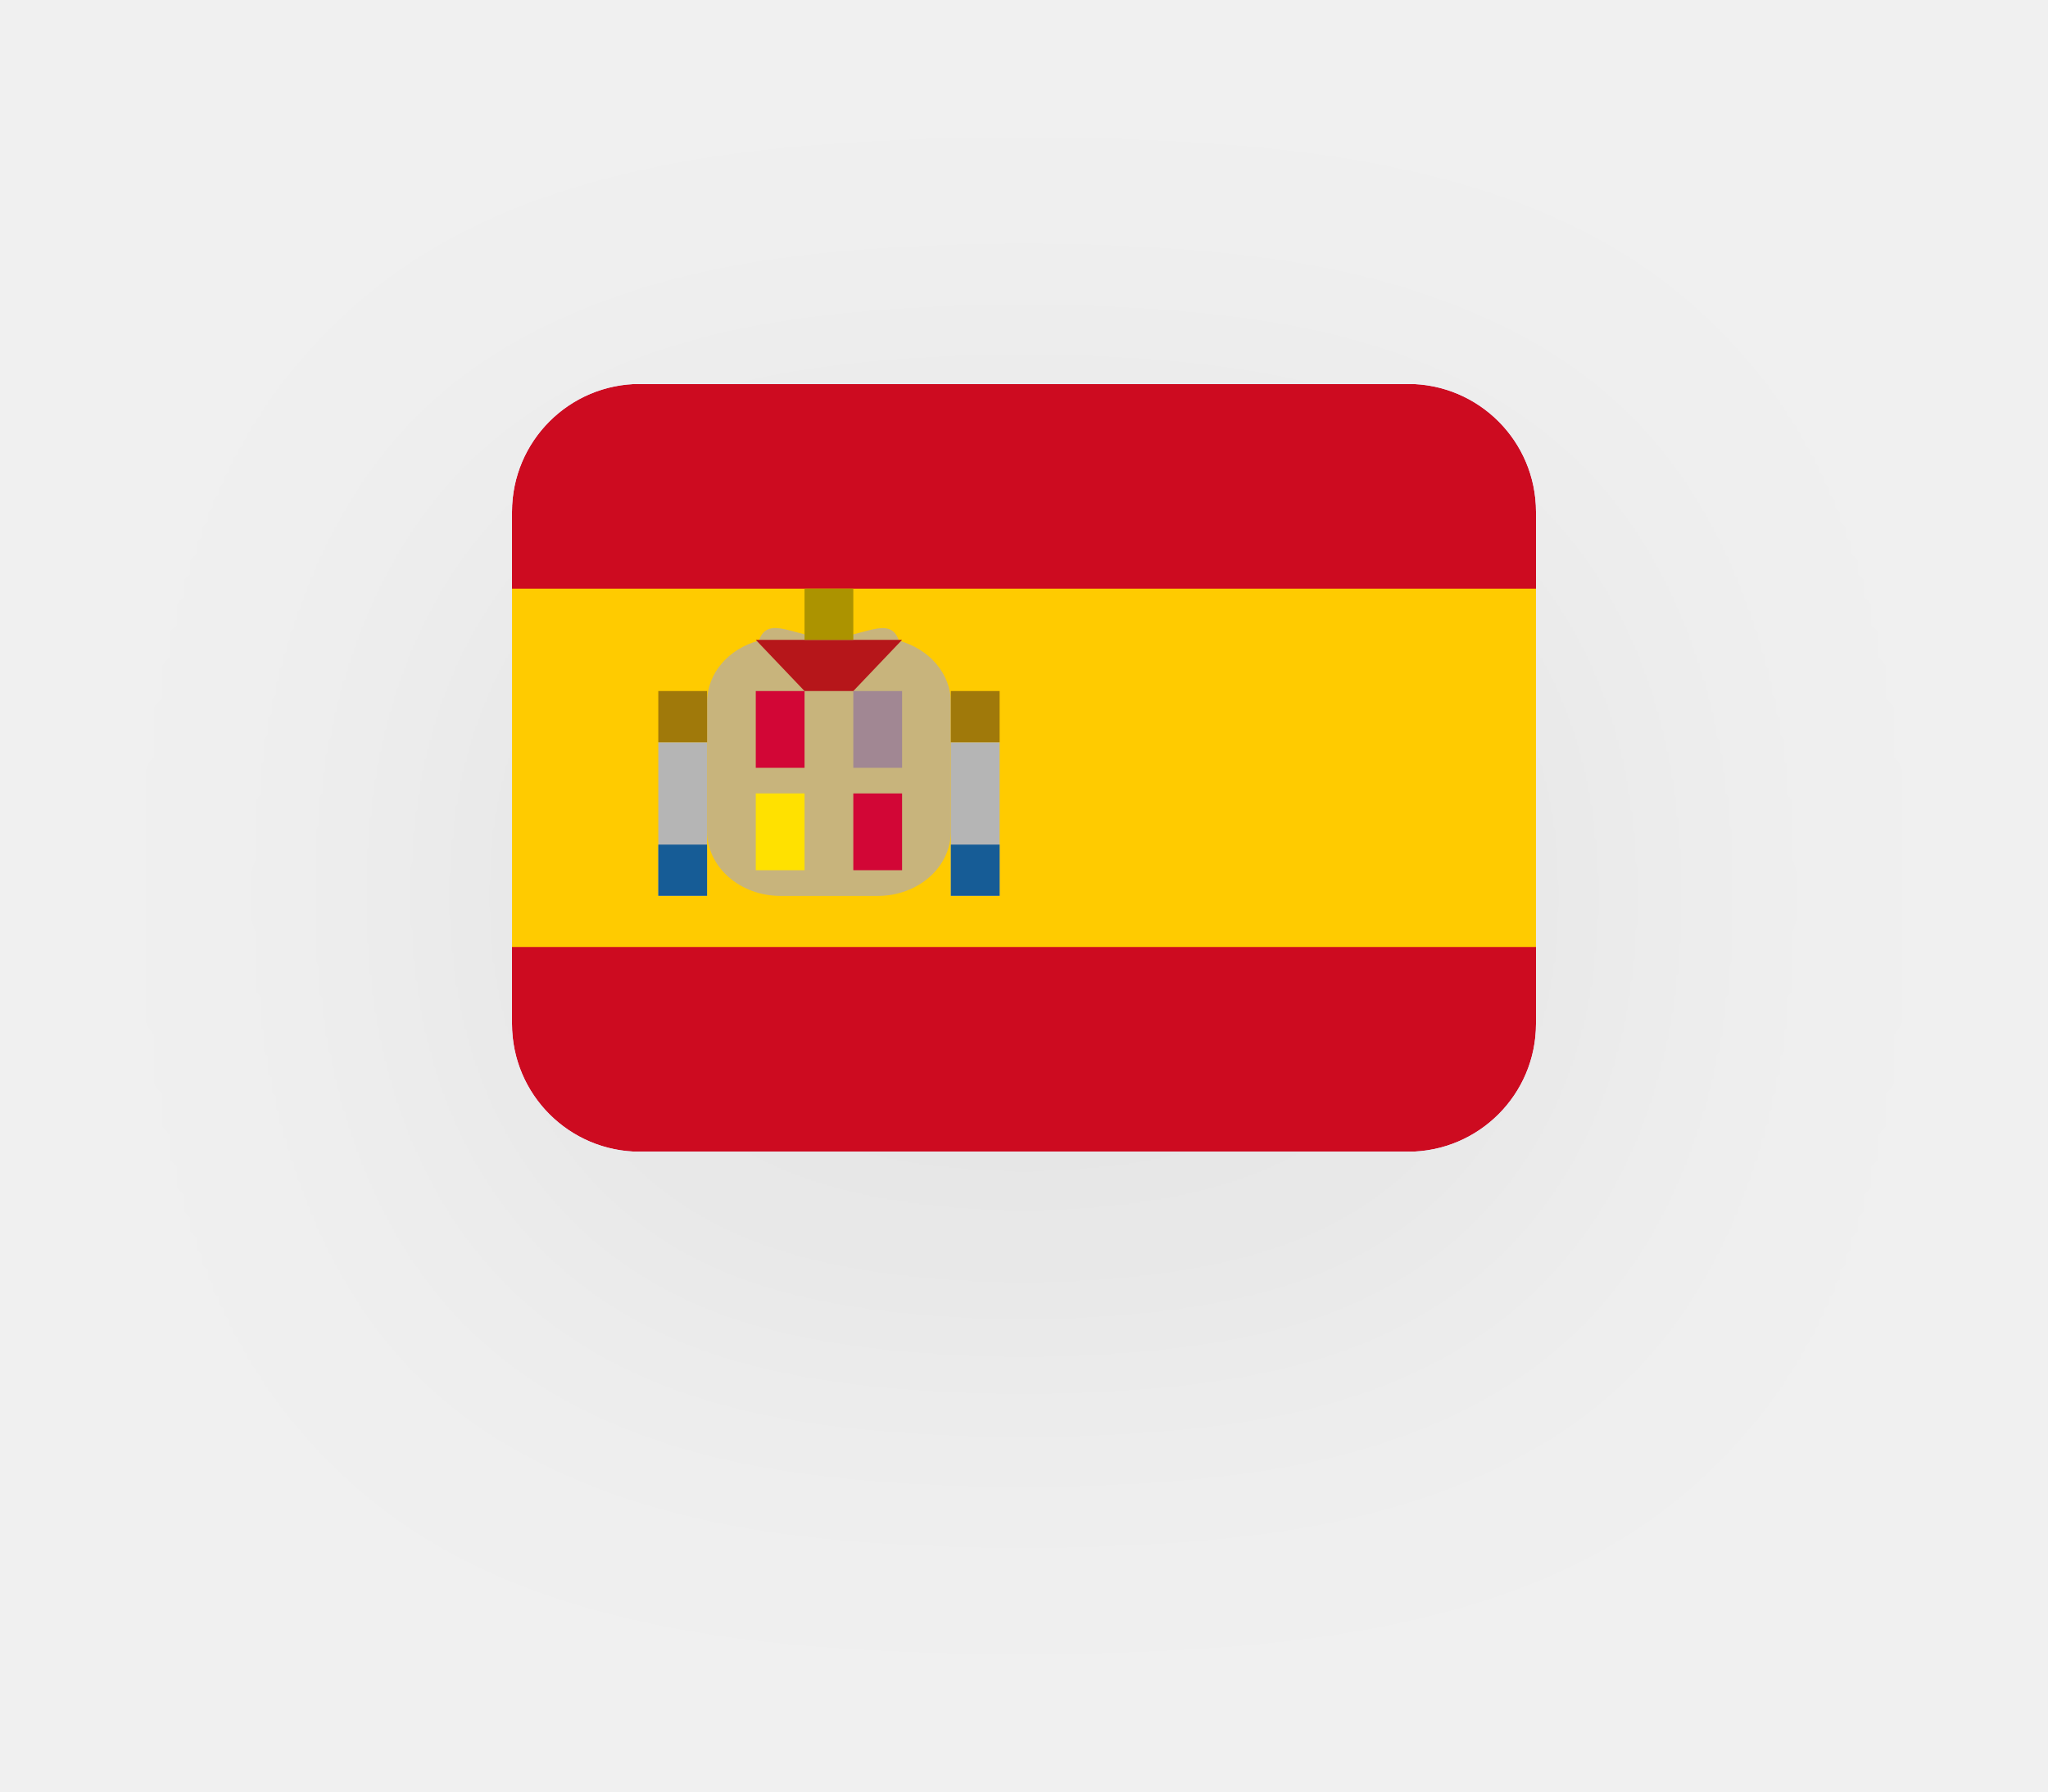
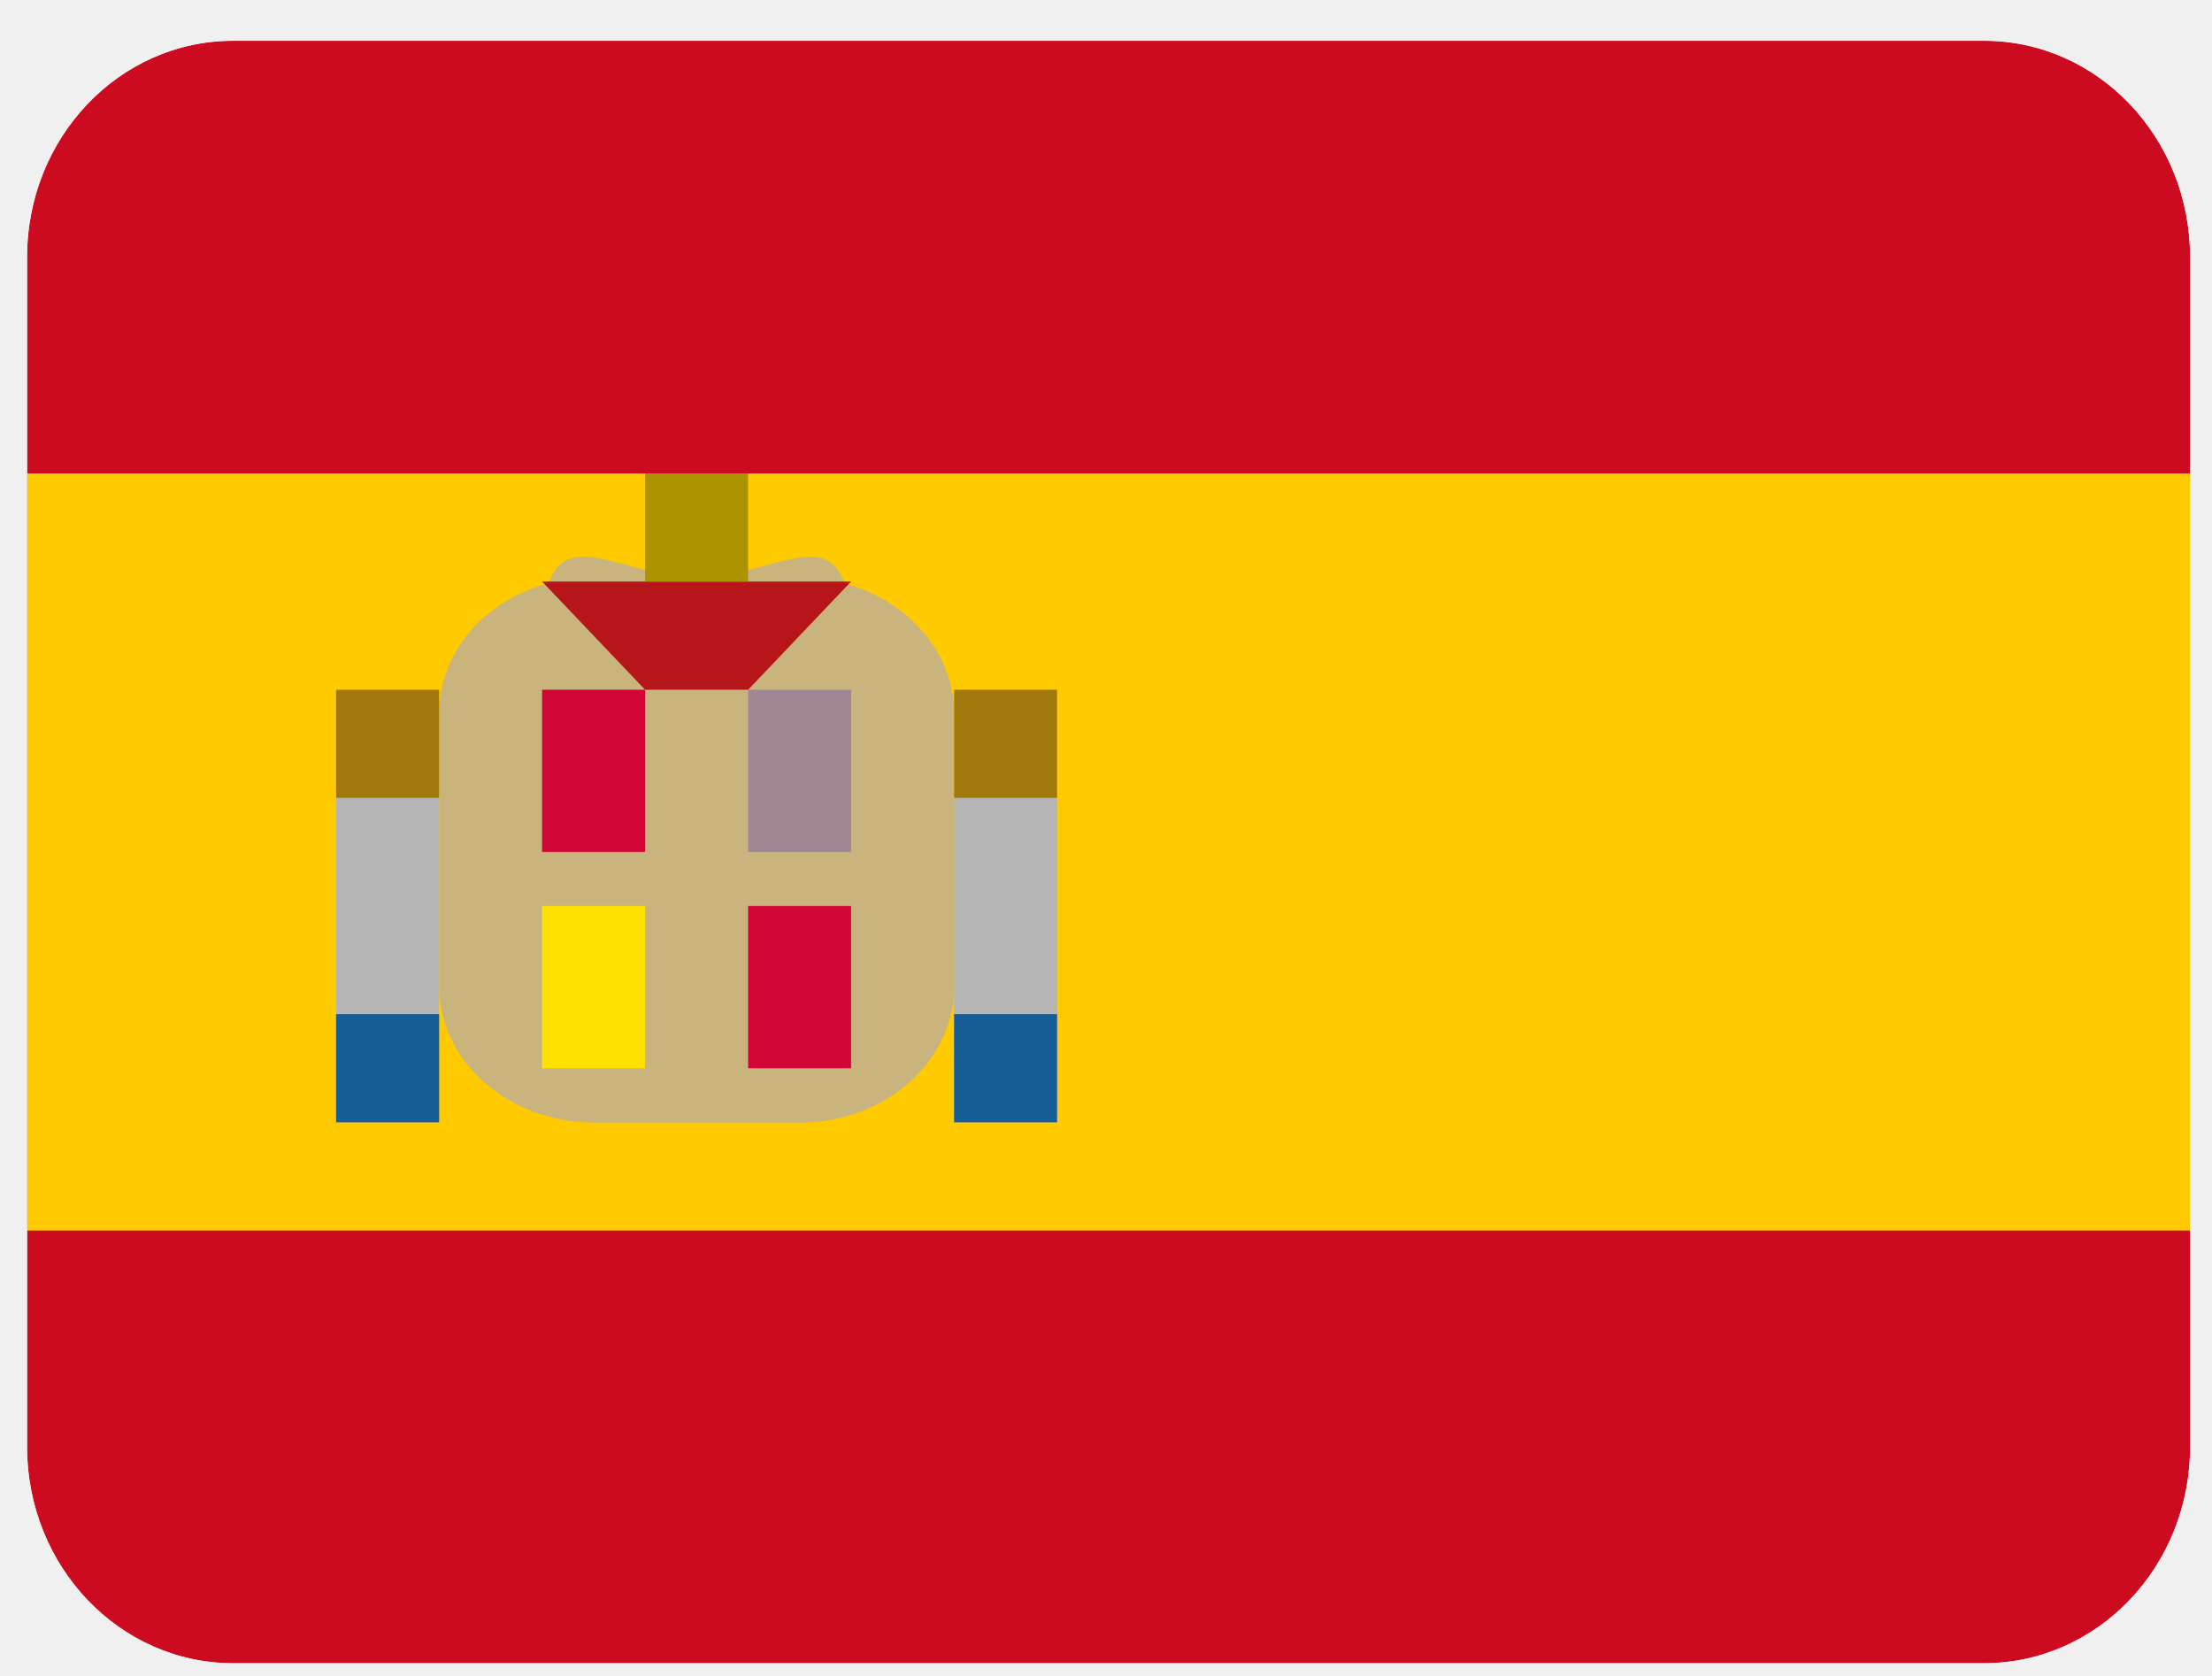
- <svg xmlns="http://www.w3.org/2000/svg" width="32" height="28" viewBox="0 0 32 28" fill="none">
-   <g filter="url(#filter0_d_1_144)">
-     <g clip-path="url(#clip0_1_144)">
-       <rect x="8" y="6" width="16" height="12" fill="#E1E7FE" />
-       <g clip-path="url(#clip1_1_144)">
-         <mask id="mask0_1_144" style="mask-type:alpha" maskUnits="userSpaceOnUse" x="8" y="6" width="16" height="12">
-           <path d="M22.476 6H9.524C8.682 6 8 6.716 8 7.6V16.4C8 17.284 8.682 18 9.524 18H22.476C23.318 18 24 17.284 24 16.4V7.6C24 6.716 23.318 6 22.476 6Z" fill="white" />
-         </mask>
-         <g mask="url(#mask0_1_144)">
-           <path d="M22.476 6H9.524C8.682 6 8 6.716 8 7.6V16.4C8 17.284 8.682 18 9.524 18H22.476C23.318 18 24 17.284 24 16.4V7.6C24 6.716 23.318 6 22.476 6Z" fill="#CD0B20" />
-           <path fill-rule="evenodd" clip-rule="evenodd" d="M8 9.2H24V14.8H8V9.2Z" fill="#FFCB00" />
-           <path fill-rule="evenodd" clip-rule="evenodd" d="M14.857 10.978V12.994C14.857 13.554 14.345 14.002 13.714 14.002H12.191C11.561 14 11.048 13.55 11.048 12.992V10.976C11.048 10.518 11.389 10.136 11.858 10.012C12 9.596 12.436 9.969 12.952 9.969C13.472 9.969 13.905 9.598 14.046 10.013C14.514 10.14 14.857 10.523 14.857 10.978Z" fill="#C8B47C" />
-           <path fill-rule="evenodd" clip-rule="evenodd" d="M14.857 11.6H15.619V14H14.857V11.6ZM10.286 11.6H11.048V14H10.286V11.6Z" fill="#B5B5B5" />
-           <path fill-rule="evenodd" clip-rule="evenodd" d="M14.857 13.2H15.619V14H14.857V13.2ZM10.286 13.2H11.048V14H10.286V13.2Z" fill="#165C96" />
-           <path fill-rule="evenodd" clip-rule="evenodd" d="M14.857 10.8H15.619V11.6H14.857V10.8ZM10.286 10.8H11.048V11.6H10.286V10.8Z" fill="#A0790A" />
-           <path fill-rule="evenodd" clip-rule="evenodd" d="M11.809 10.8H12.571V12H11.809V10.8ZM13.333 12.4H14.095V13.6H13.333V12.4Z" fill="#D20636" />
-           <path fill-rule="evenodd" clip-rule="evenodd" d="M13.333 10.8H14.095V12H13.333V10.8Z" fill="#A18793" />
-           <path fill-rule="evenodd" clip-rule="evenodd" d="M11.809 12.4H12.571V13.6H11.809V12.4Z" fill="#FFE100" />
-           <path fill-rule="evenodd" clip-rule="evenodd" d="M12.571 10.8L11.809 10H14.095L13.333 10.8H12.571Z" fill="#B6161A" />
-           <path fill-rule="evenodd" clip-rule="evenodd" d="M12.571 9.2H13.333V10H12.571V9.2Z" fill="#AC9300" />
-         </g>
-       </g>
-     </g>
+ <svg xmlns="http://www.w3.org/2000/svg" width="33" height="25" viewBox="0 0 33 25" fill="none">
+   <mask id="mask0_4_146" style="mask-type:alpha" maskUnits="userSpaceOnUse" x="0" y="0" width="33" height="25">
+     <path d="M29.6 0.608H3.477C1.78 0.608 0.404 2.052 0.404 3.835V21.583C0.404 23.365 1.78 24.81 3.477 24.81H29.6C31.297 24.81 32.673 23.365 32.673 21.583V3.835C32.673 2.052 31.297 0.608 29.6 0.608Z" fill="white" />
+   </mask>
+   <g mask="url(#mask0_4_146)">
+     <path d="M29.6 0.608H3.477C1.78 0.608 0.404 2.052 0.404 3.835V21.583C0.404 23.365 1.78 24.81 3.477 24.81H29.6C31.297 24.81 32.673 23.365 32.673 21.583V3.835C32.673 2.052 31.297 0.608 29.6 0.608Z" fill="#CD0B20" />
+     <path fill-rule="evenodd" clip-rule="evenodd" d="M0.404 7.062H32.673V18.356H0.404V7.062Z" fill="#FFCB00" />
+     <path fill-rule="evenodd" clip-rule="evenodd" d="M14.234 10.647V14.713C14.234 15.842 13.201 16.746 11.929 16.746H8.856C7.586 16.742 6.551 15.834 6.551 14.709V10.643C6.551 9.721 7.239 8.949 8.186 8.699C8.471 7.86 9.35 8.612 10.392 8.612C11.44 8.612 12.313 7.865 12.599 8.701C13.542 8.957 14.234 9.73 14.234 10.647Z" fill="#C8B47C" />
+     <path fill-rule="evenodd" clip-rule="evenodd" d="M14.234 11.902H15.77V16.742H14.234V11.902ZM5.014 11.902H6.551V16.742H5.014V11.902Z" fill="#B5B5B5" />
+     <path fill-rule="evenodd" clip-rule="evenodd" d="M14.234 15.129H15.77V16.742H14.234V15.129ZM5.014 15.129H6.551V16.742H5.014V15.129Z" fill="#165C96" />
+     <path fill-rule="evenodd" clip-rule="evenodd" d="M14.234 10.289H15.77V11.902H14.234V10.289ZM5.014 10.289H6.551V11.902H5.014V10.289Z" fill="#A0790A" />
+     <path fill-rule="evenodd" clip-rule="evenodd" d="M8.087 10.289H9.624V12.709H8.087V10.289ZM11.161 13.515H12.697V15.936H11.161V13.515Z" fill="#D20636" />
+     <path fill-rule="evenodd" clip-rule="evenodd" d="M11.161 10.289H12.697V12.709H11.161V10.289Z" fill="#A18793" />
+     <path fill-rule="evenodd" clip-rule="evenodd" d="M8.087 13.515H9.624V15.936H8.087V13.515Z" fill="#FFE100" />
+     <path fill-rule="evenodd" clip-rule="evenodd" d="M9.624 10.289L8.087 8.675H12.697L11.161 10.289H9.624Z" fill="#B6161A" />
+     <path fill-rule="evenodd" clip-rule="evenodd" d="M9.624 7.062H11.161V8.675H9.624V7.062Z" fill="#AC9300" />
  </g>
-   <defs>
-     <filter id="filter0_d_1_144" x="0" y="0" width="32" height="28" filterUnits="userSpaceOnUse" color-interpolation-filters="sRGB">
-       <feFlood flood-opacity="0" result="BackgroundImageFix" />
-       <feColorMatrix in="SourceAlpha" type="matrix" values="0 0 0 0 0 0 0 0 0 0 0 0 0 0 0 0 0 0 127 0" result="hardAlpha" />
-       <feOffset dy="2" />
-       <feGaussianBlur stdDeviation="4" />
-       <feColorMatrix type="matrix" values="0 0 0 0 0 0 0 0 0 0 0 0 0 0 0 0 0 0 0.06 0" />
-       <feBlend mode="normal" in2="BackgroundImageFix" result="effect1_dropShadow_1_144" />
-       <feBlend mode="normal" in="SourceGraphic" in2="effect1_dropShadow_1_144" result="shape" />
-     </filter>
-     <clipPath id="clip0_1_144">
-       <rect x="8" y="6" width="16" height="12" rx="2" fill="white" />
-     </clipPath>
-     <clipPath id="clip1_1_144">
-       <rect width="16" height="12" fill="white" transform="translate(8 6)" />
-     </clipPath>
-   </defs>
</svg>
